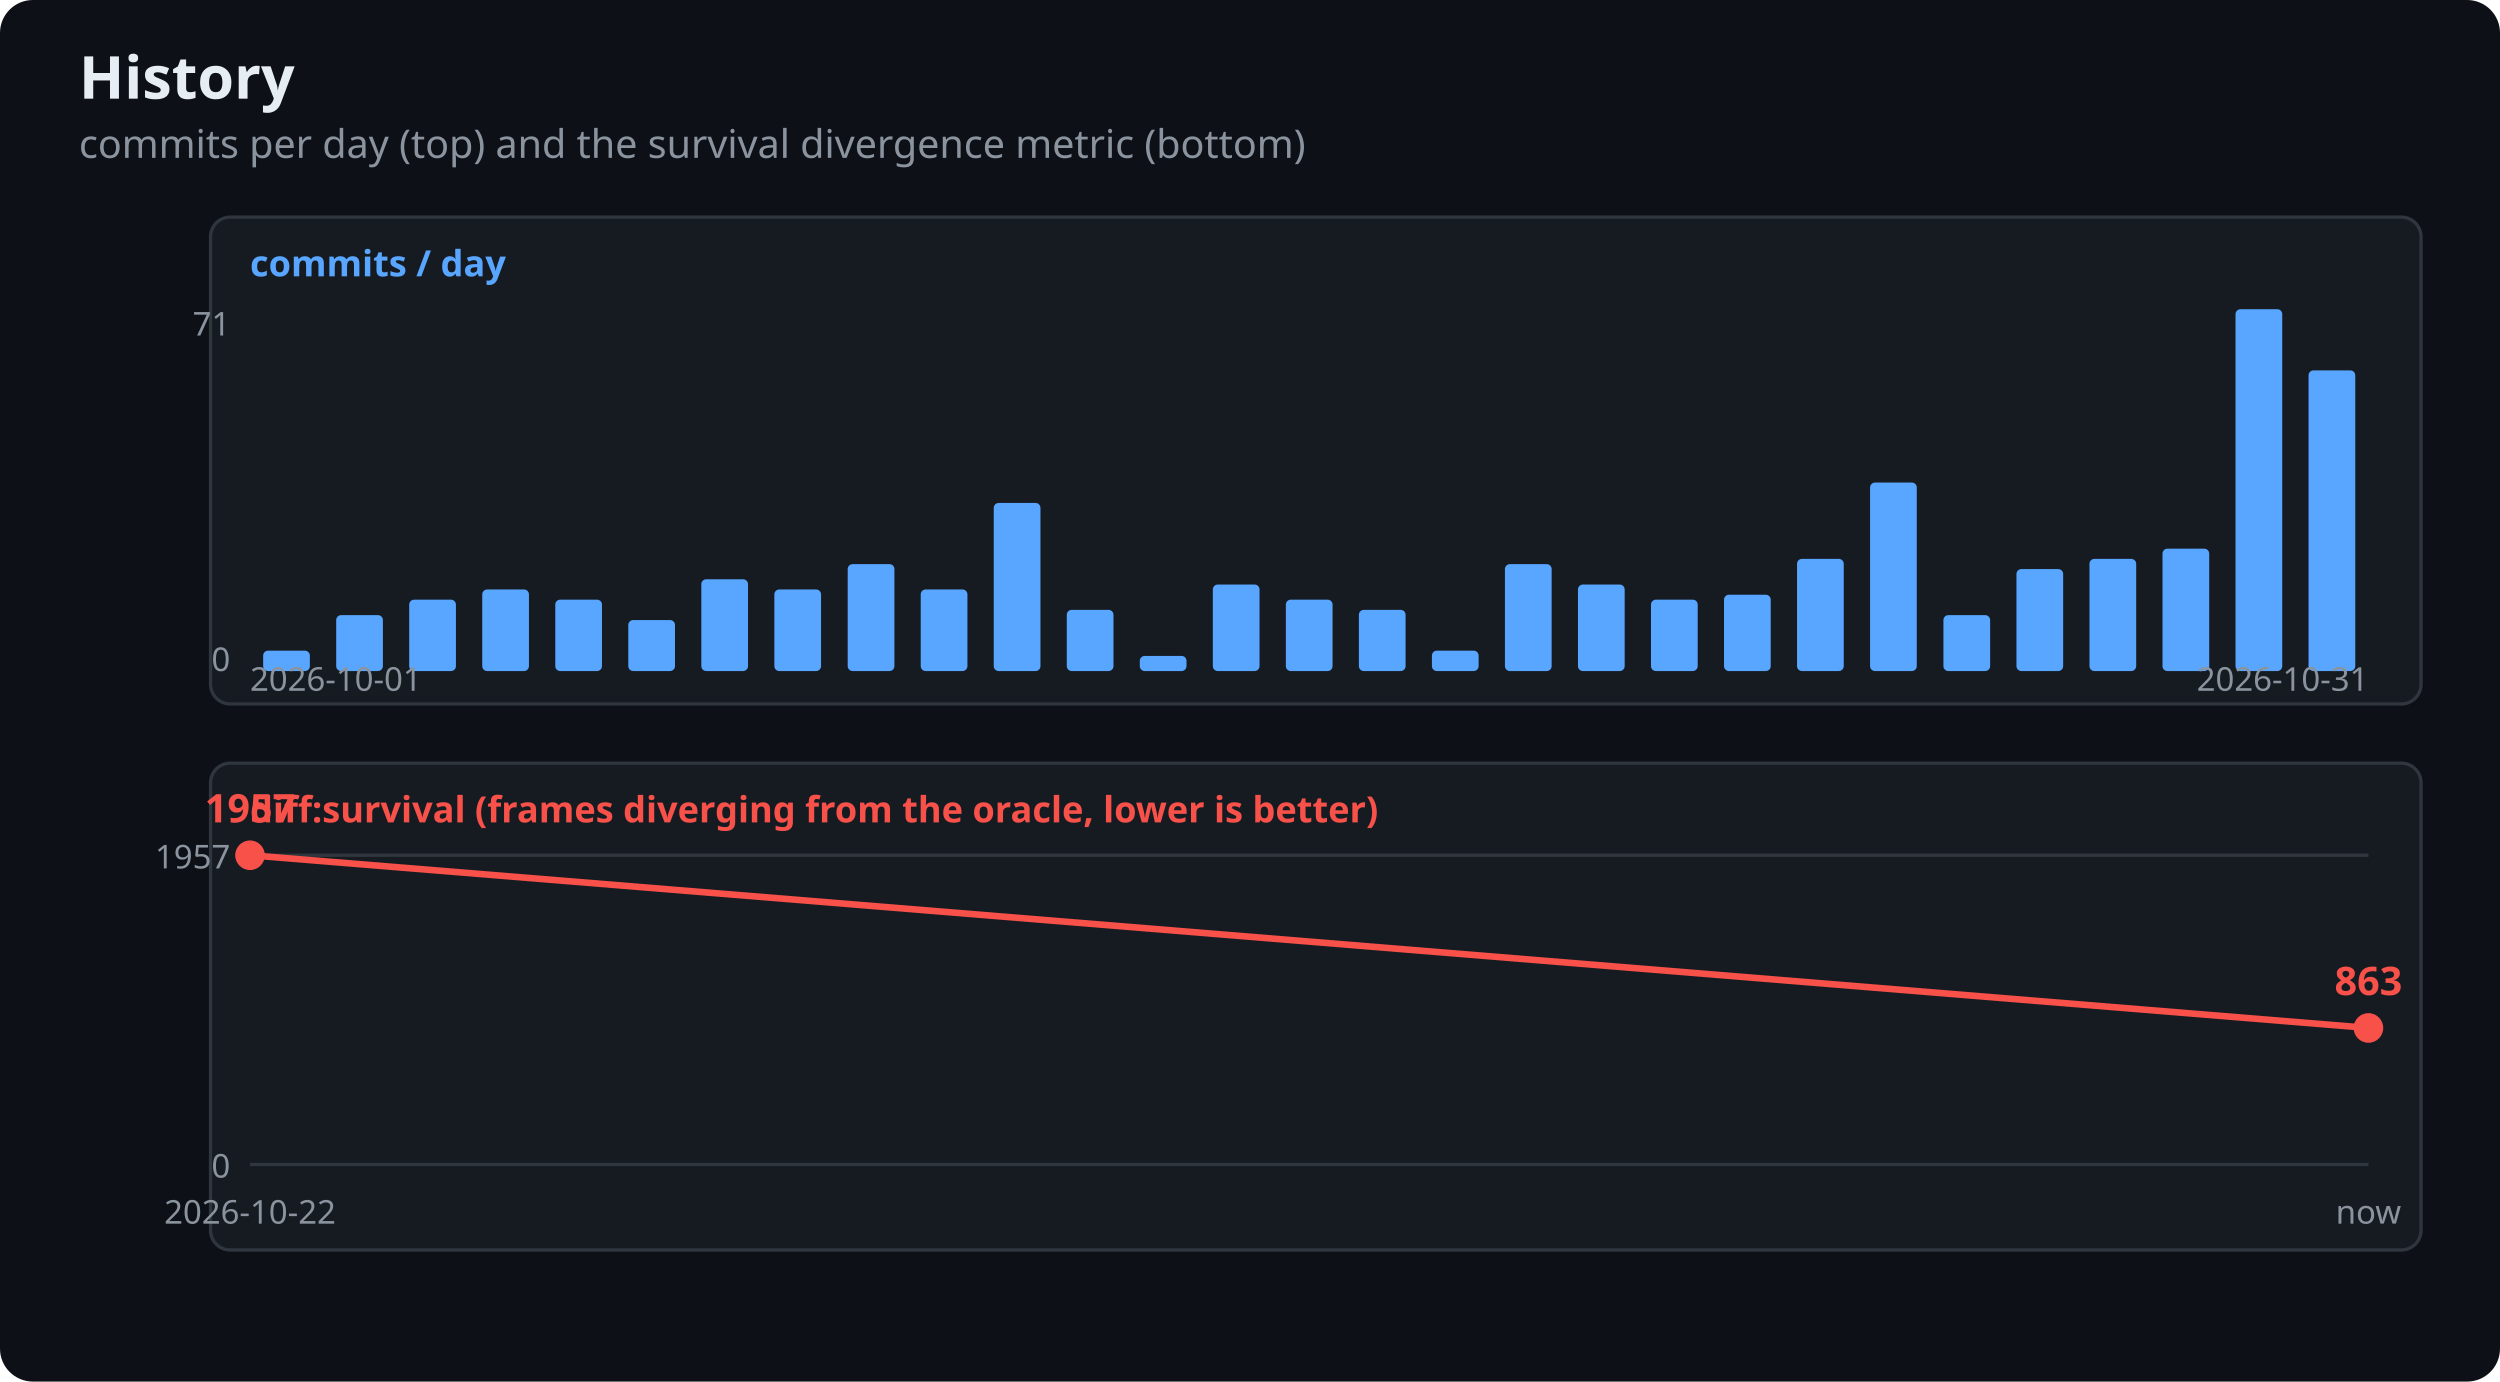
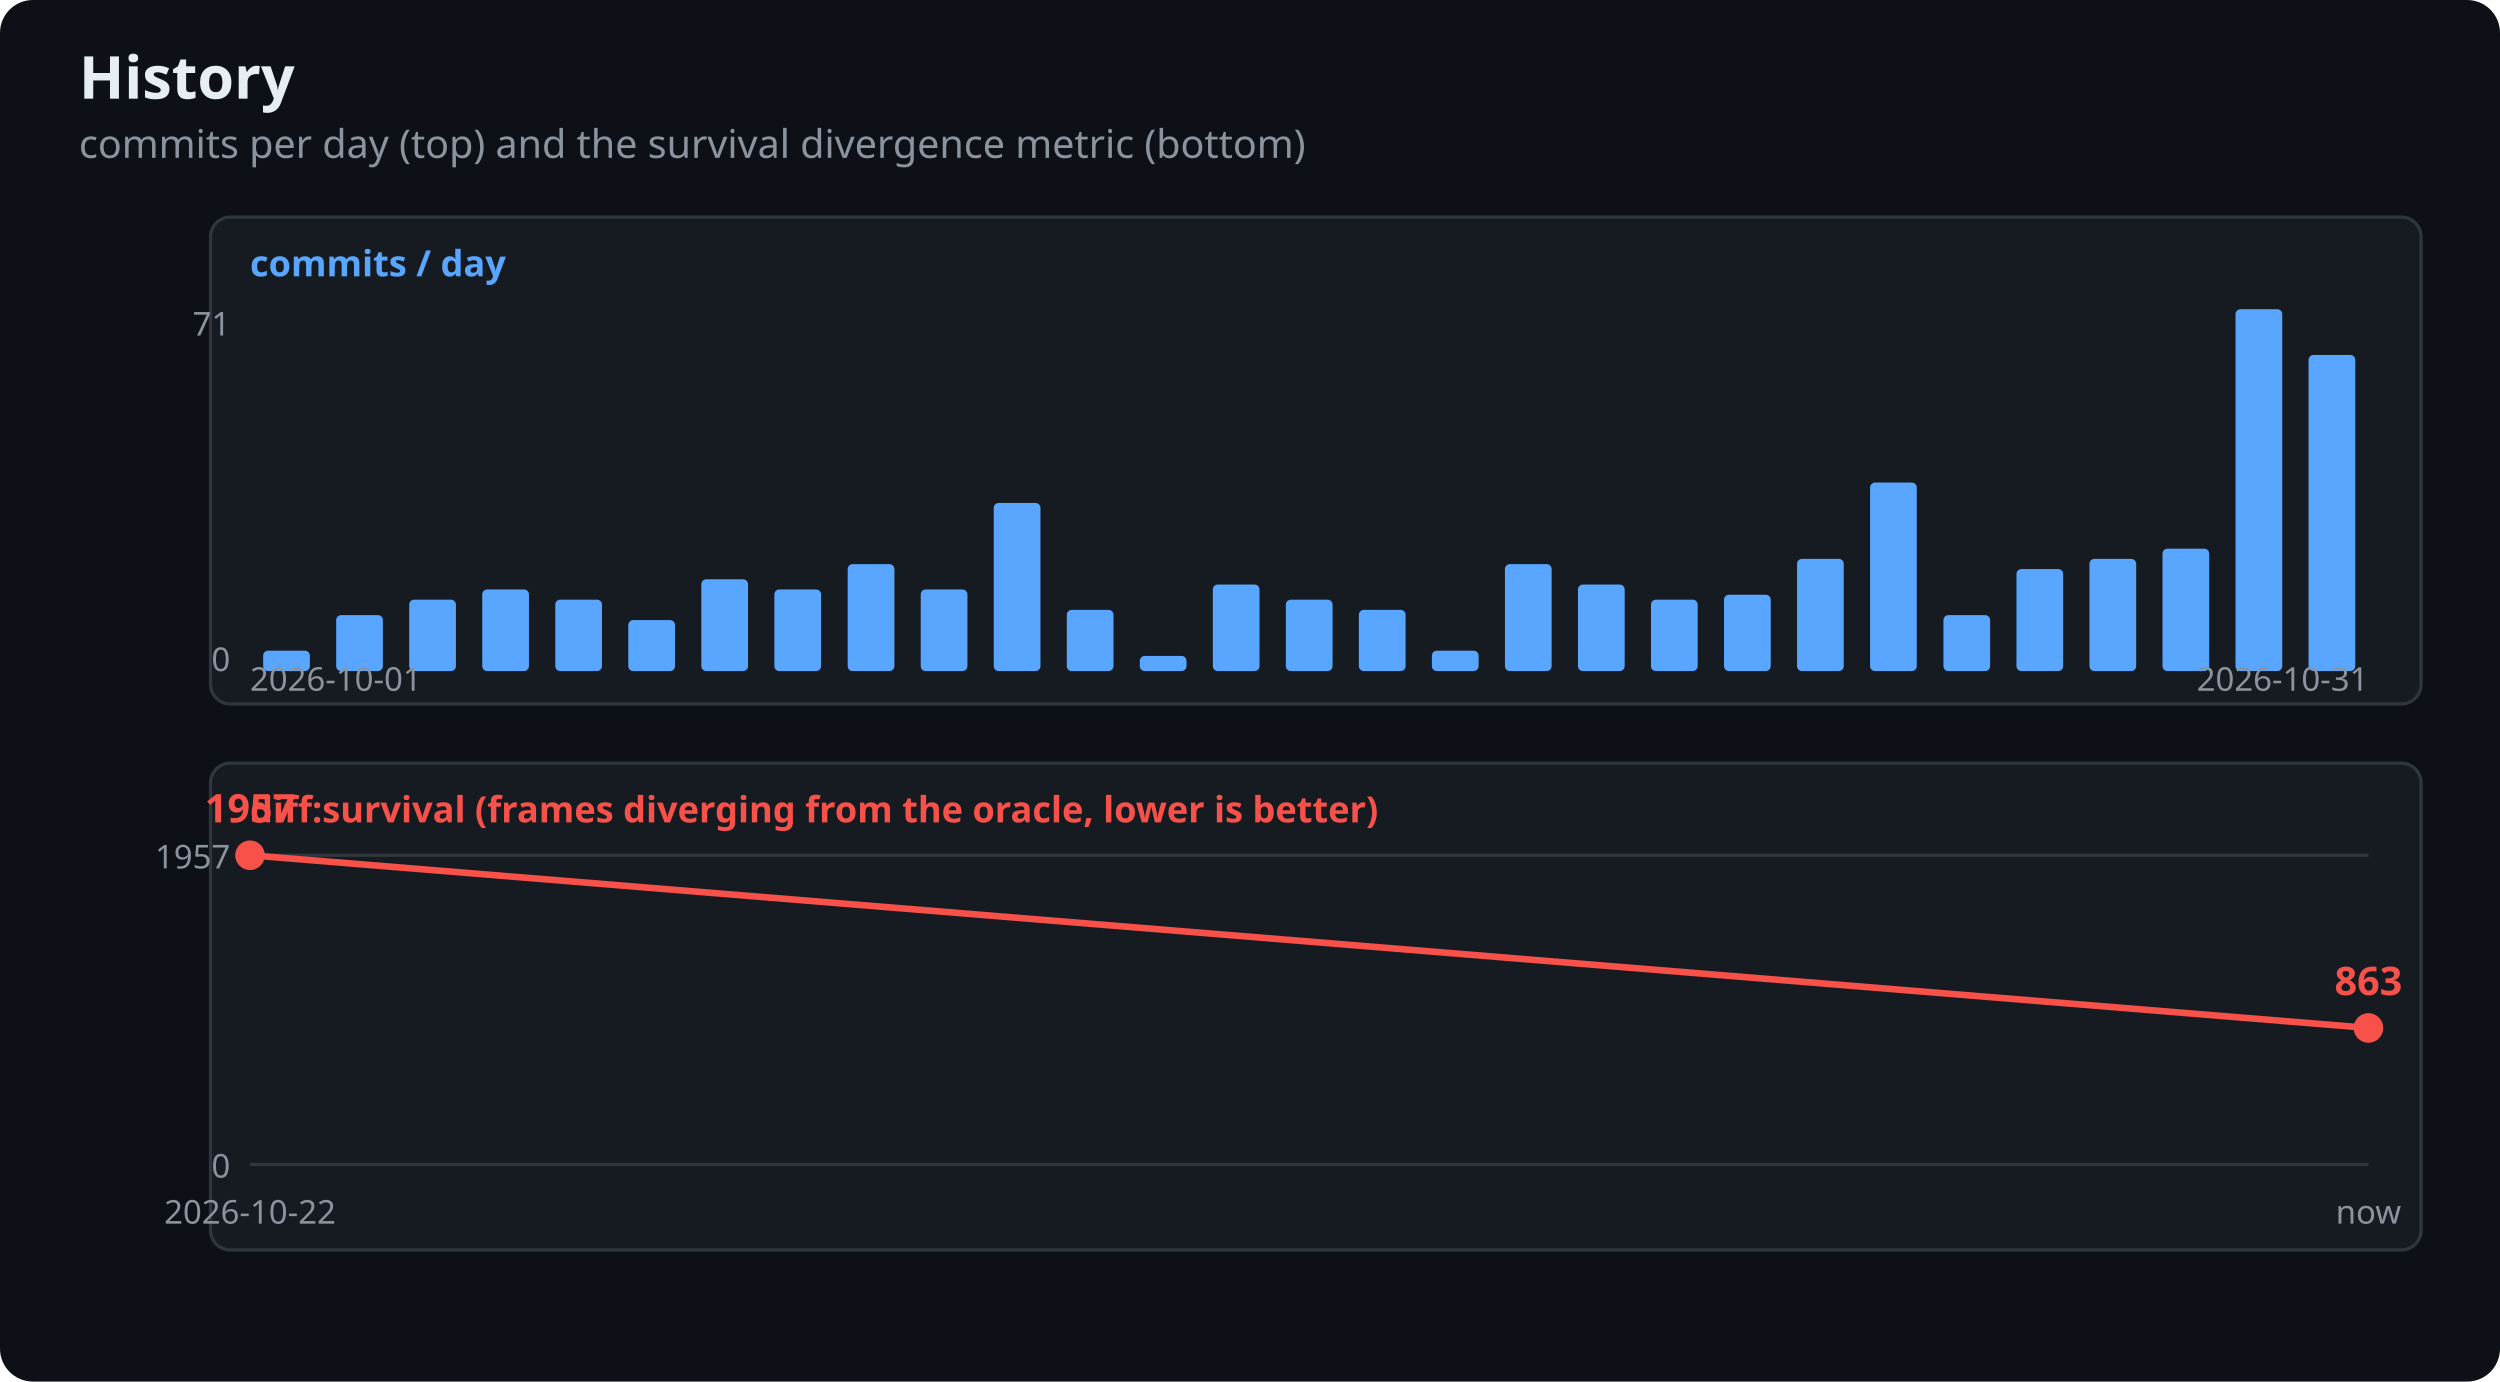
<svg xmlns="http://www.w3.org/2000/svg" width="760" height="420" viewBox="0 0 760 420" font-family="Segoe UI,Ubuntu,sans-serif">
  <rect width="760" height="420" rx="10" fill="#0d1117" />
  <text x="24" y="30" fill="#e6edf3" font-size="18" font-weight="600">History</text>
  <text x="24" y="48" fill="#8b949e" font-size="12">commits per day (top) and the survival divergence metric (bottom)</text>
  <rect x="64" y="66" width="672" height="148" fill="#161b22" stroke="#30363d" rx="6" />
  <text x="76" y="84" fill="#58a6ff" font-size="11" font-weight="600">commits / day</text>
  <rect x="80.0" y="197.8" width="14.2" height="6.2" fill="#58a6ff" rx="1.5" />
  <rect x="102.2" y="187.0" width="14.2" height="17.0" fill="#58a6ff" rx="1.5" />
  <rect x="124.4" y="182.3" width="14.2" height="21.7" fill="#58a6ff" rx="1.5" />
  <rect x="146.6" y="179.2" width="14.2" height="24.8" fill="#58a6ff" rx="1.5" />
  <rect x="168.8" y="182.3" width="14.2" height="21.7" fill="#58a6ff" rx="1.5" />
  <rect x="191.0" y="188.5" width="14.2" height="15.5" fill="#58a6ff" rx="1.5" />
  <rect x="213.2" y="176.1" width="14.2" height="27.9" fill="#58a6ff" rx="1.5" />
  <rect x="235.4" y="179.2" width="14.2" height="24.8" fill="#58a6ff" rx="1.5" />
  <rect x="257.7" y="171.5" width="14.2" height="32.5" fill="#58a6ff" rx="1.5" />
  <rect x="279.9" y="179.2" width="14.2" height="24.8" fill="#58a6ff" rx="1.5" />
  <rect x="302.1" y="152.9" width="14.2" height="51.1" fill="#58a6ff" rx="1.5" />
  <rect x="324.3" y="185.4" width="14.2" height="18.6" fill="#58a6ff" rx="1.5" />
  <rect x="346.5" y="199.4" width="14.2" height="4.6" fill="#58a6ff" rx="1.5" />
  <rect x="368.7" y="177.7" width="14.2" height="26.3" fill="#58a6ff" rx="1.5" />
  <rect x="390.9" y="182.3" width="14.2" height="21.7" fill="#58a6ff" rx="1.5" />
  <rect x="413.1" y="185.4" width="14.2" height="18.6" fill="#58a6ff" rx="1.5" />
  <rect x="435.3" y="197.8" width="14.2" height="6.2" fill="#58a6ff" rx="1.5" />
  <rect x="457.5" y="171.5" width="14.2" height="32.5" fill="#58a6ff" rx="1.5" />
  <rect x="479.7" y="177.7" width="14.2" height="26.3" fill="#58a6ff" rx="1.5" />
  <rect x="501.9" y="182.3" width="14.2" height="21.7" fill="#58a6ff" rx="1.5" />
  <rect x="524.1" y="180.8" width="14.2" height="23.2" fill="#58a6ff" rx="1.5" />
  <rect x="546.3" y="169.9" width="14.2" height="34.1" fill="#58a6ff" rx="1.5" />
  <rect x="568.5" y="146.7" width="14.2" height="57.3" fill="#58a6ff" rx="1.5" />
  <rect x="590.8" y="187.0" width="14.2" height="17.0" fill="#58a6ff" rx="1.5" />
  <rect x="613.0" y="173.0" width="14.2" height="31.0" fill="#58a6ff" rx="1.5" />
  <rect x="635.2" y="169.9" width="14.2" height="34.1" fill="#58a6ff" rx="1.5" />
  <rect x="657.4" y="166.8" width="14.2" height="37.2" fill="#58a6ff" rx="1.5" />
  <rect x="679.6" y="94.0" width="14.2" height="110.0" fill="#58a6ff" rx="1.5" />
-   <rect x="701.8" y="112.6" width="14.2" height="91.4" fill="#58a6ff" rx="1.5" />
+   <rect x="701.8" y="107.9" width="14.2" height="96.1" fill="#58a6ff" rx="1.5" />
  <text x="70" y="102" fill="#8b949e" font-size="10" text-anchor="end">71</text>
  <text x="70" y="204" fill="#8b949e" font-size="10" text-anchor="end">0</text>
  <text x="76" y="210" fill="#8b949e" font-size="10">2026-10-01</text>
  <text x="720" y="210" fill="#8b949e" font-size="10" text-anchor="end">2026-10-31</text>
  <rect x="64" y="232" width="672" height="148" fill="#161b22" stroke="#30363d" rx="6" />
  <text x="76" y="250" fill="#f85149" font-size="11" font-weight="600">diff:survival (frames diverging from the oracle, lower is better)</text>
  <line x1="76" y1="354.0" x2="720" y2="354.0" stroke="#30363d" stroke-width="1" />
  <text x="70" y="358.0" fill="#8b949e" font-size="10" text-anchor="end">0</text>
  <line x1="76" y1="260.0" x2="720" y2="260.0" stroke="#30363d" stroke-width="1" />
  <text x="70" y="264.0" fill="#8b949e" font-size="10" text-anchor="end">1957</text>
  <circle cx="76.0" cy="260.0" r="4.5" fill="#f85149" />
  <text x="76.0" y="250.0" fill="#f85149" font-size="12" font-weight="600" text-anchor="middle">1957</text>
  <text x="76.0" y="372" fill="#8b949e" font-size="10" text-anchor="middle">2026-10-22</text>
  <circle cx="720.0" cy="312.5" r="4.5" fill="#f85149" />
  <text x="720.0" y="302.5" fill="#f85149" font-size="12" font-weight="600" text-anchor="middle">863</text>
  <text x="720.0" y="372" fill="#8b949e" font-size="10" text-anchor="middle">now</text>
  <polyline points="76.0,260.0 720.0,312.5" fill="none" stroke="#f85149" stroke-width="2" />
</svg>
